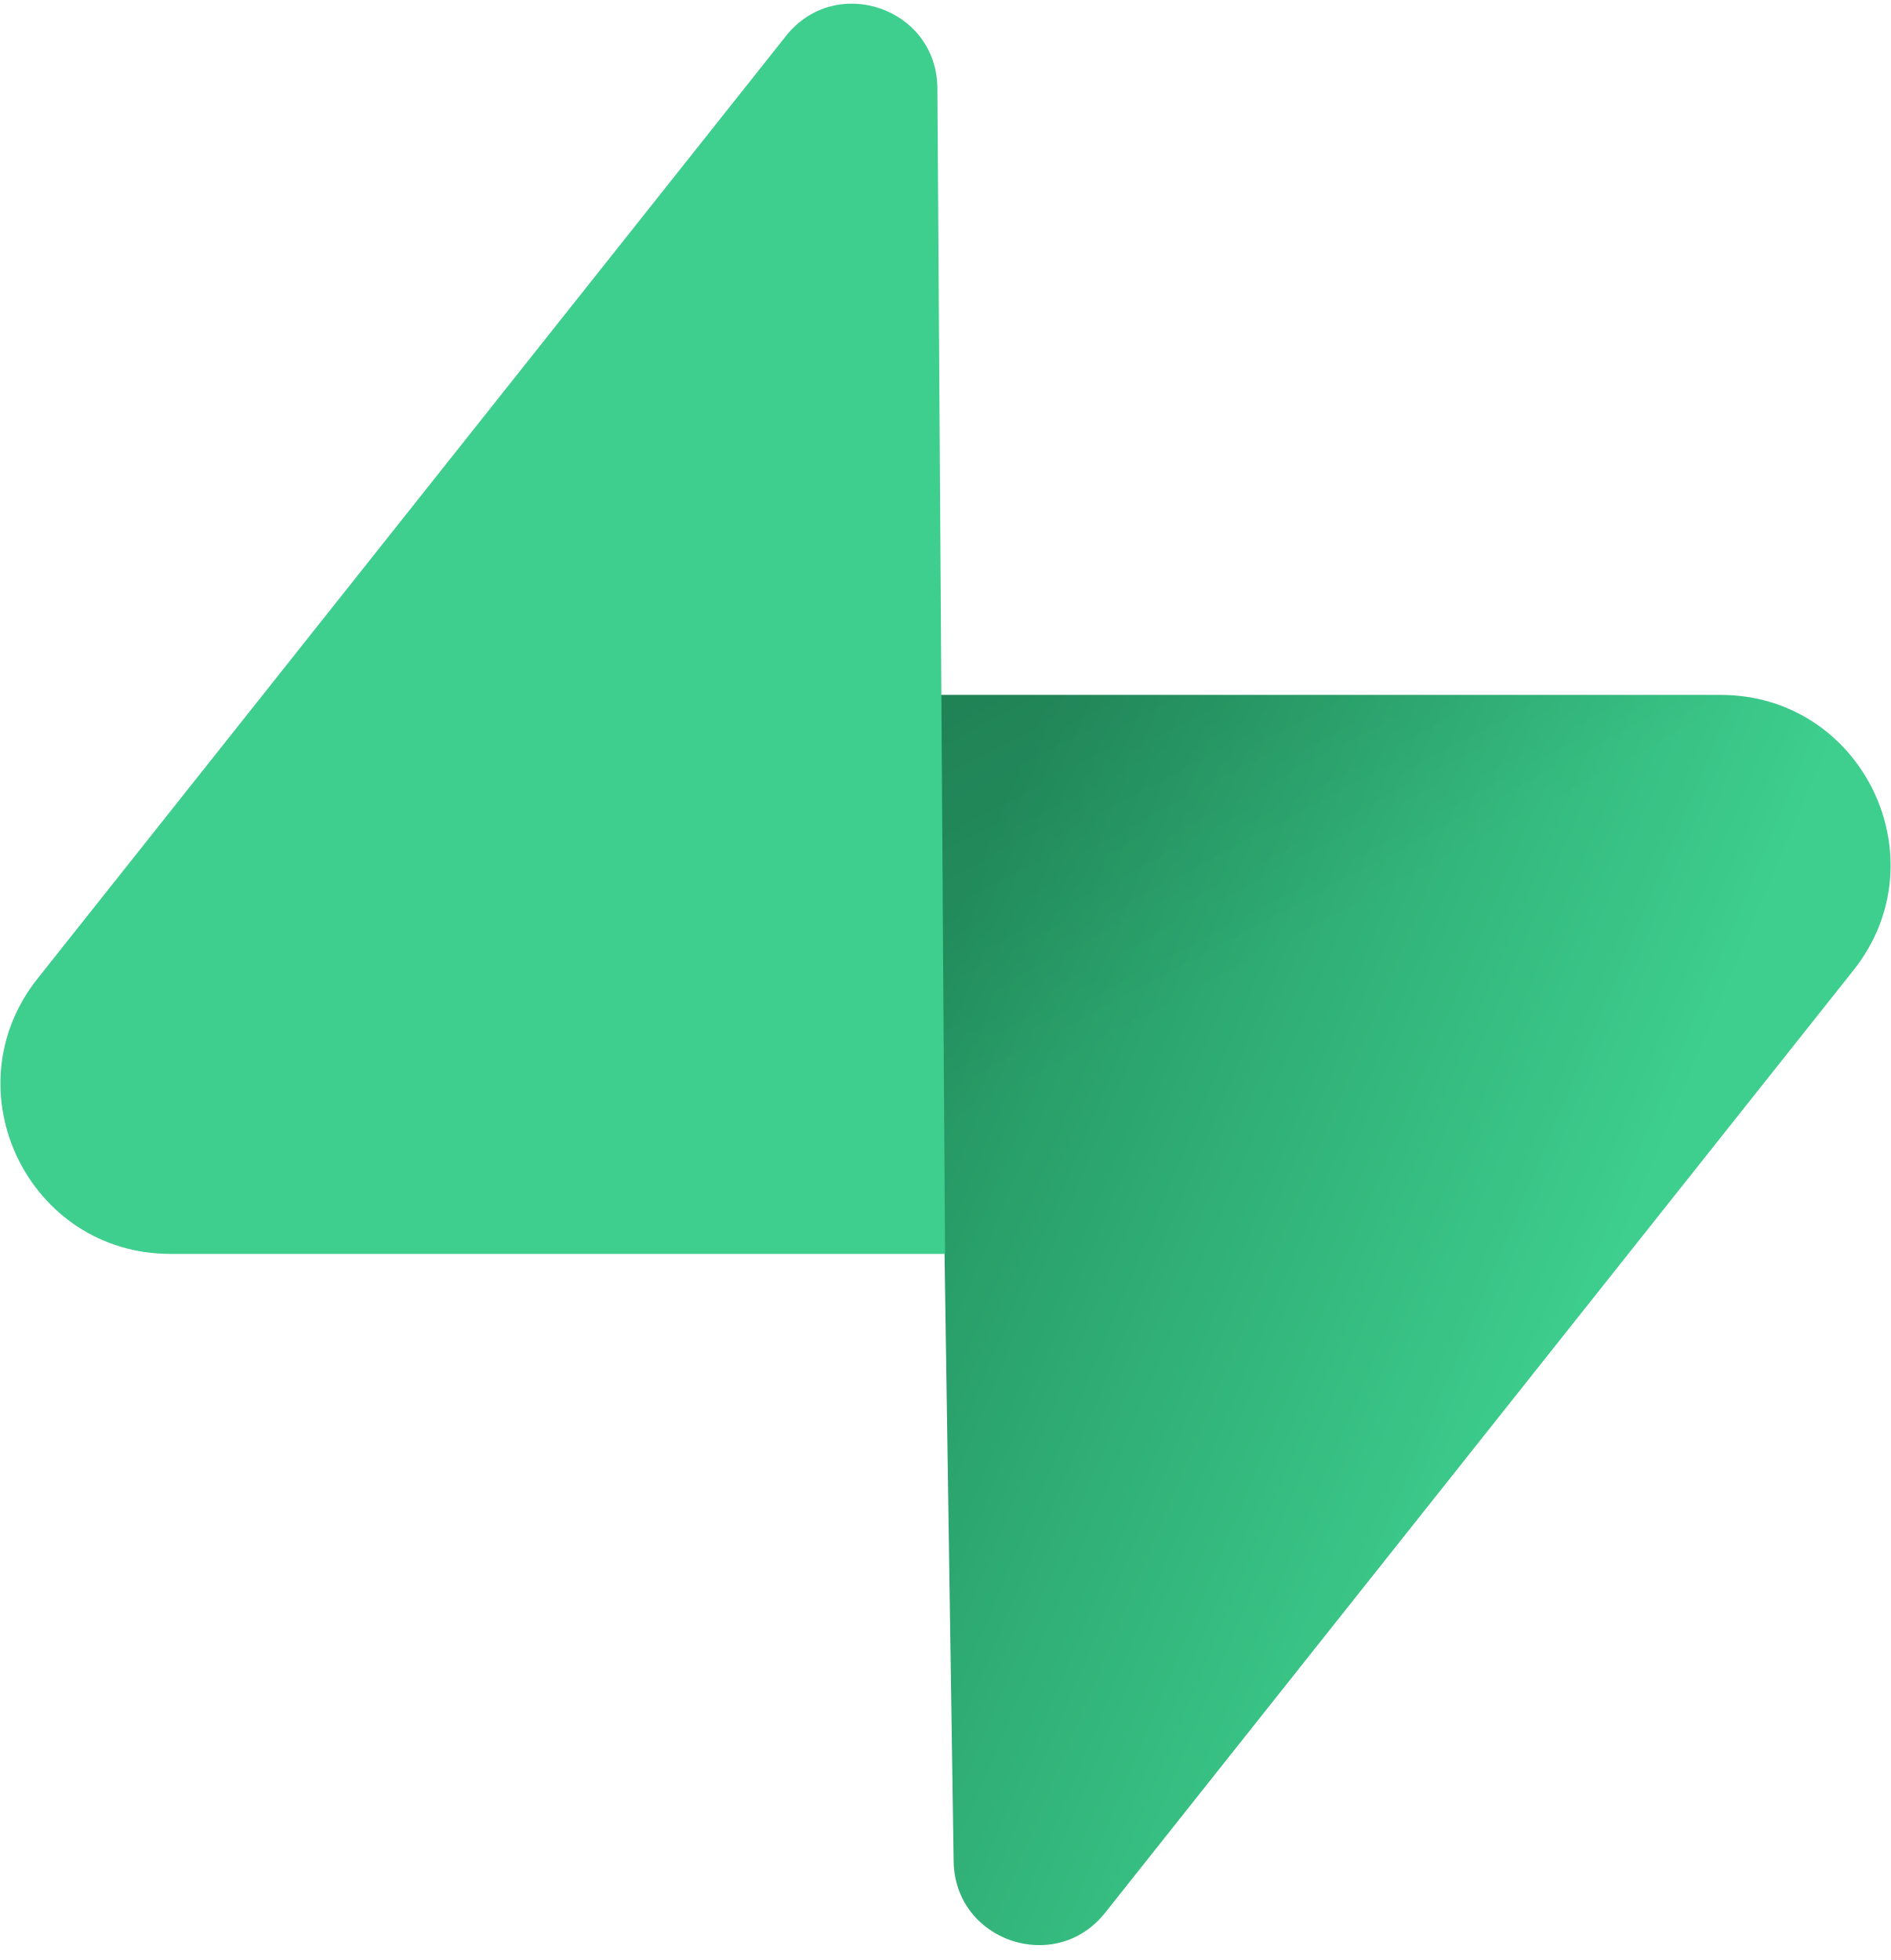
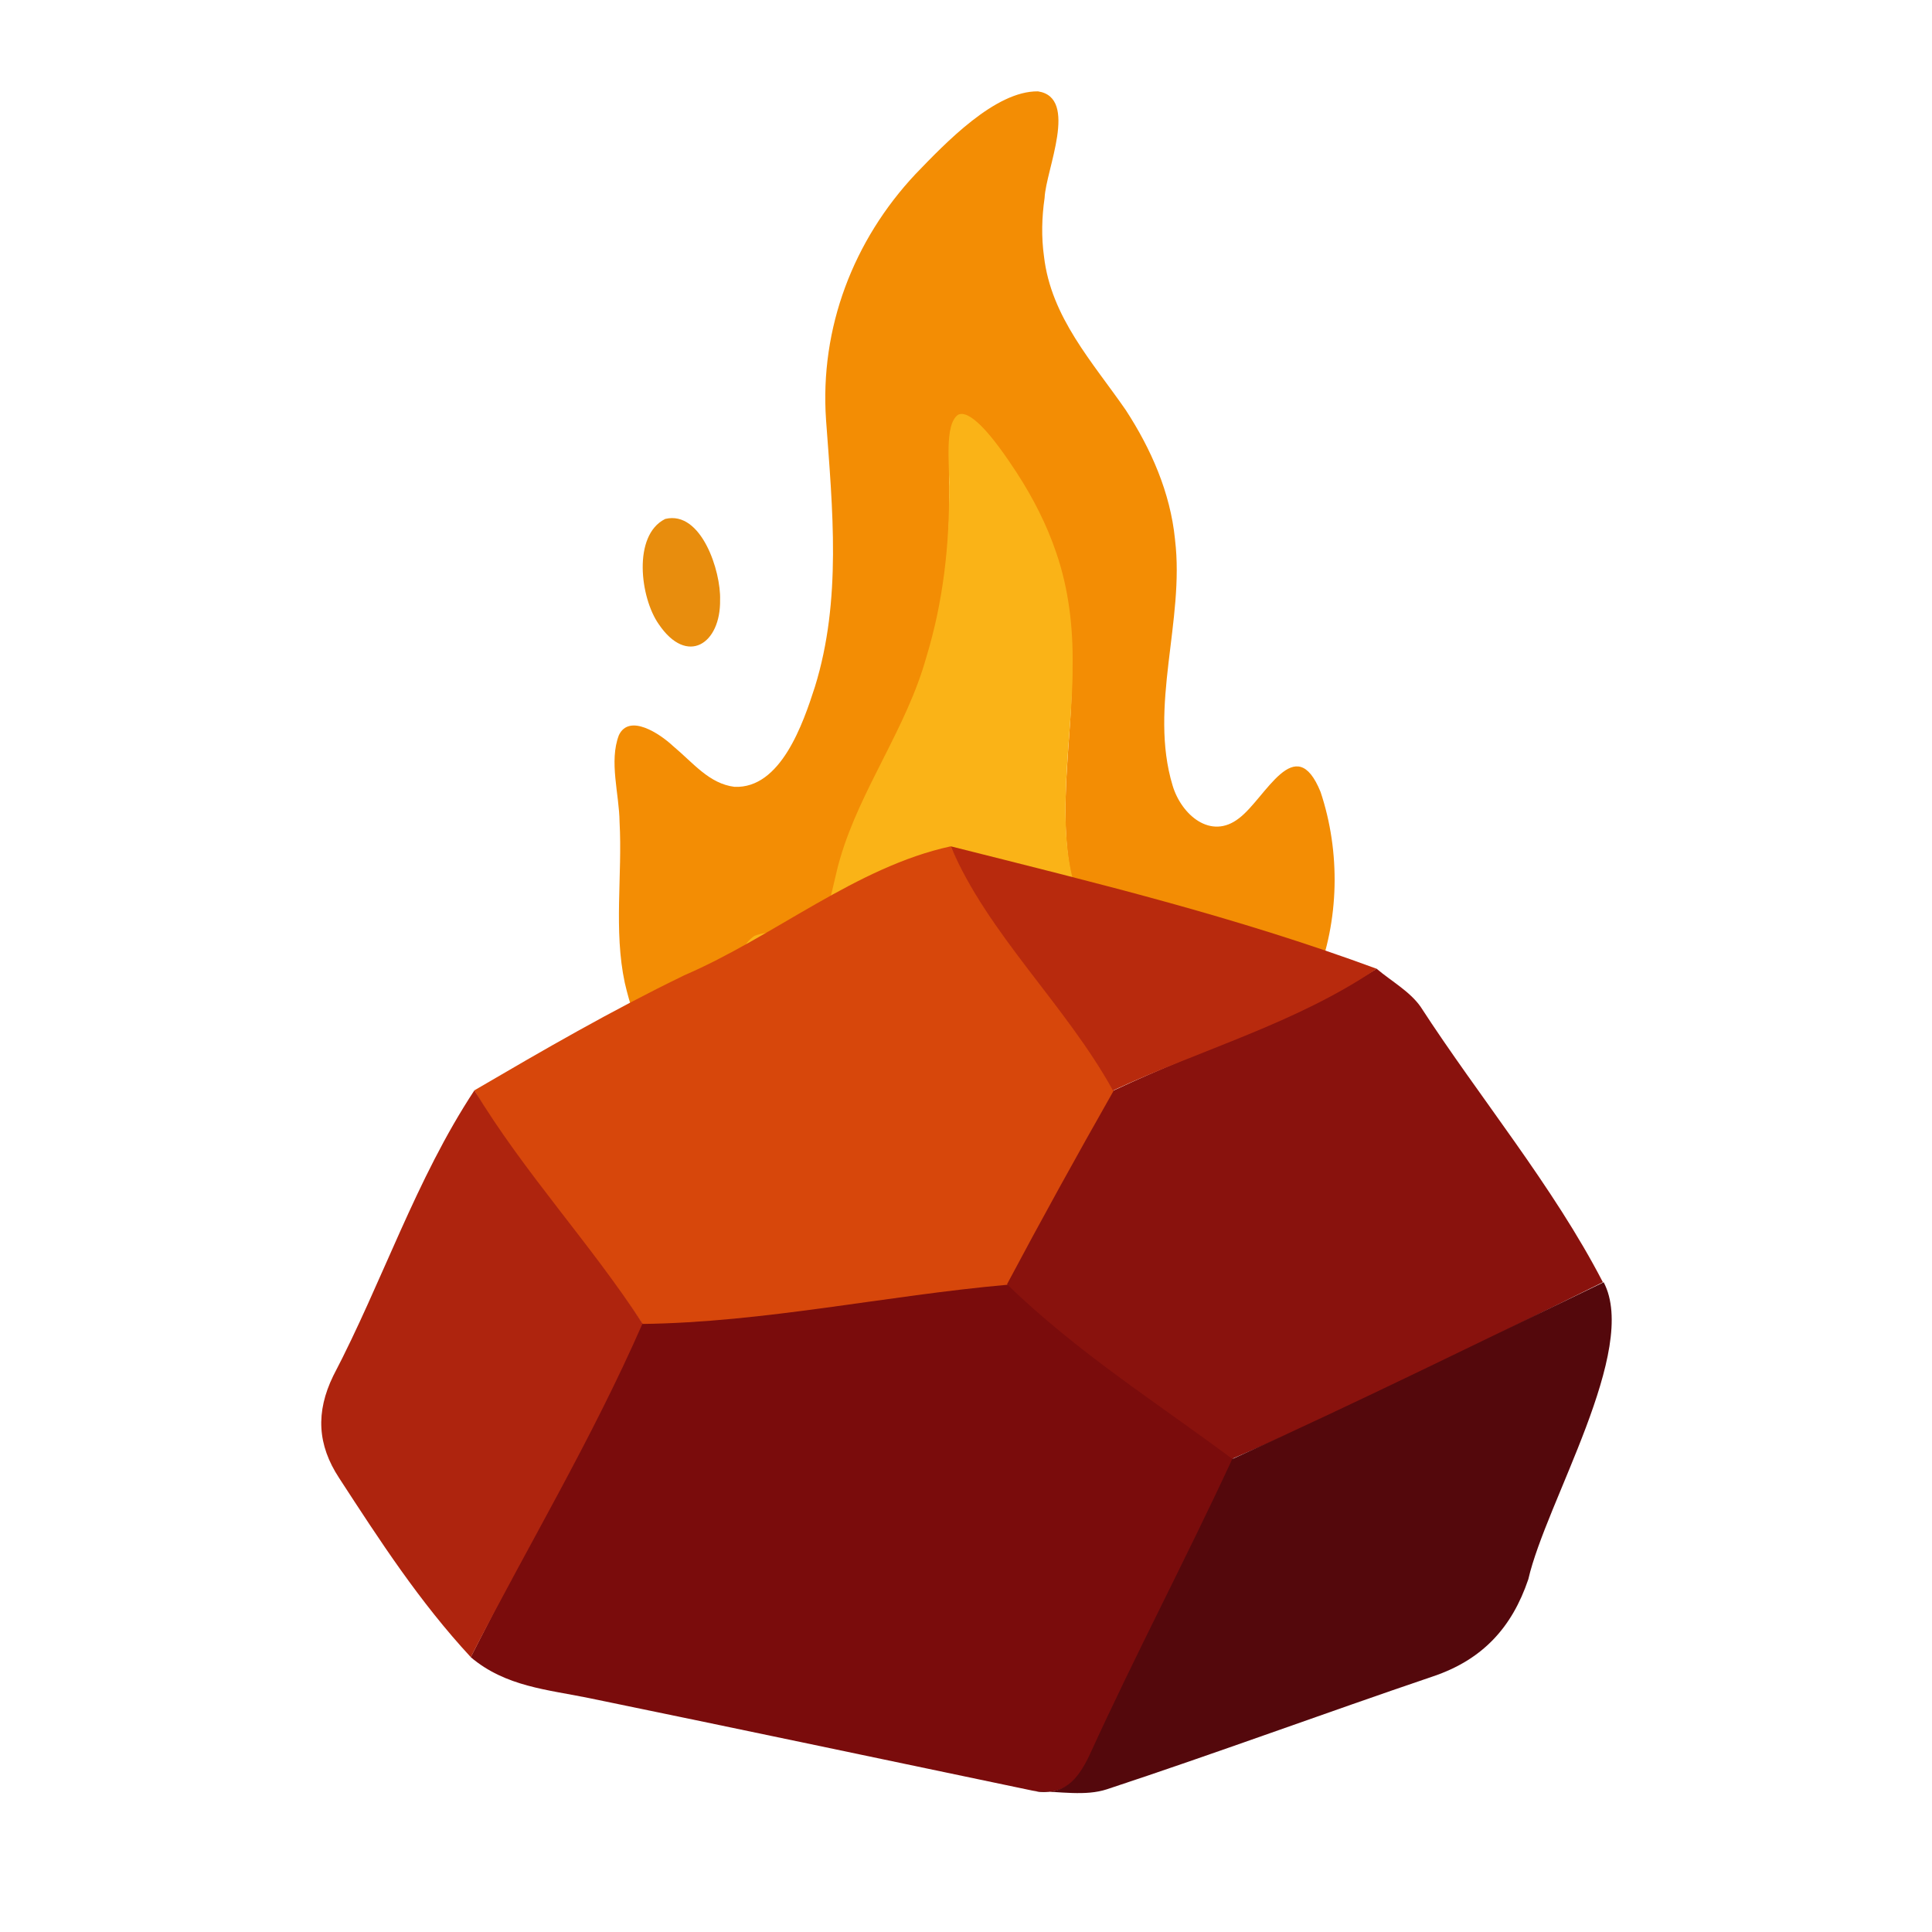
- <svg xmlns="http://www.w3.org/2000/svg" width="109" height="113" viewBox="0 0 109 113" fill="none">
-   <path d="M63.708 110.284C60.848 113.885 55.05 111.912 54.981 107.314L53.974 40.063L99.194 40.063C107.384 40.063 111.952 49.523 106.859 55.937L63.708 110.284Z" fill="url(#paint0_linear)" />
-   <path d="M63.708 110.284C60.848 113.885 55.05 111.912 54.981 107.314L53.974 40.063L99.194 40.063C107.384 40.063 111.952 49.523 106.859 55.937L63.708 110.284Z" fill="url(#paint1_linear)" fill-opacity="0.2" />
-   <path d="M45.317 2.071C48.176 -1.53 53.974 0.443 54.043 5.041L54.485 72.292H9.831C1.64 72.292 -2.928 62.832 2.166 56.417L45.317 2.071Z" fill="#3ECF8E" />
+ <svg xmlns="http://www.w3.org/2000/svg" id="_레이어_1" data-name="레이어_1" version="1.1" viewBox="0 0 512 512">
  <defs>
-     <linearGradient id="paint0_linear" x1="53.974" y1="54.974" x2="94.163" y2="71.829" gradientUnits="userSpaceOnUse">
-       <stop stop-color="#249361" />
-       <stop offset="1" stop-color="#3ECF8E" />
-     </linearGradient>
-     <linearGradient id="paint1_linear" x1="36.156" y1="30.578" x2="54.484" y2="65.081" gradientUnits="userSpaceOnUse">
-       <stop />
-       <stop offset="1" stop-opacity="0" />
-     </linearGradient>
+     <style>
+       .st0 {
+         fill: #fab317;
+       }
+ 
+       .st1 {
+         fill: #f38d04;
+       }
+ 
+       .st2 {
+         fill: #d7470b;
+       }
+ 
+       .st3 {
+         fill: #e88d0d;
+       }
+ 
+       .st4 {
+         fill: #54080c;
+       }
+ 
+       .st5 {
+         fill: #b82a0d;
+       }
+ 
+       .st6 {
+         fill: #cd871e;
+       }
+ 
+       .st7 {
+         fill: #ae240e;
+       }
+ 
+       .st8 {
+         fill: #89120d;
+       }
+ 
+       .st9 {
+         fill: #7a0c0c;
+       }
+     </style>
  </defs>
+   <path class="st6" d="M341.15,280.75c2.71-6.78,5.83-13.79,9.33-21-2.72,6.79-5.82,13.78-9.33,21Z" />
+   <g>
+     <path class="st1" d="M311.4,143.09c2.57,21.35-7,44.07-.65,65.08,2.31,7.75,10.13,14.56,17.62,8.66,7.04-5.32,14.9-23.45,21.6-6.94,5.31,15.93,4.97,34.06-1.24,49.64-2.81,6.81-6.47,14.15-13.51,17.23-5.24,2.28-10.66.3-12.56-5.35-2.61-6.55.96-15.14-1.35-21.71-3.07-6.65-14.45,1.49-21.32.2-25.27-3.78-15.89-49-16.05-67.12.4-11.06-.58-22.29-4.28-32.77-2.23-7.78-16.91-35.35-24.95-34.69-1.53.39-2.43,2.41-2.85,5.65-.34,2.62-.37,6.02-.35,9.57.14,9.08-.25,18.15-1.63,27.1-1.49,9.87-4.1,19.56-7.89,28.81-5.55,13.97-14.34,26.77-18.62,40.93-2.53,6.65-2.55,17.49-10.56,19.54-4.26.97-10.14-.11-13.36,2.94-3.7,3.82-3.28,9.98-2.4,14.98,1.26,6.05,3.92,13.13,3.04,17.79-.9,7.28-8.91,9.99-15.48,7.49-11.19-4.59-16.45-18.55-19.03-29.64-2.99-13.96-.61-28.57-1.39-42.65-.08-7.41-2.84-16.04-.18-23,2.75-5.79,10.82-.42,14.3,2.83,5.53,4.63,9.61,10,16.32,10.86,12.27.54,18.18-16.72,21.33-26.51,7.13-23,4.67-47.12,2.95-70.73-1.69-24.44,7.29-47.66,23.72-65.16,7.94-8.24,21.12-22.06,32.45-21.91,10.88,1.65,2.06,20.86,1.75,28.23-.75,5.15-.88,10.39-.16,15.53,1.88,16.14,12.86,27.96,21.67,40.7,6.71,10.3,11.8,21.87,13.04,34.19l.02.2Z" />
+     <path class="st3" d="M176.35,137.51c9.54-2.25,14.73,13.94,14.48,21.45.21,11.69-8.75,17.58-16.26,6.45-4.94-7.03-6.93-23.51,1.65-27.85l.14-.05Z" />
+     <path class="st0" d="M315.56,272.44c-4.56,2.97-10.63,1.79-15.71.52-8.68-2.28-17.42-4.81-26.23-7.1-6.53-1.65-13.35-2.82-20.03-1.93-8.45,1.03-16.04,5.22-23.72,9.41-12.51,7.37-26.26,13.99-32.39-3.74-2-6.59-3.88-17.42,2.48-21.59,8.85-3.42,15.88,4.82,19.72-8.76,1.13-3.82,1.85-8.07,3.02-11.95,5.37-18.24,17.56-34.41,22.75-53.02,4.49-14.67,6.23-29.96,6.06-45.3.22-5.39-1.34-16.43,2.37-19.05,1.43-.76,3.6.4,6.15,2.95,3.08,3.06,6.57,8.04,9.36,12.31,4.33,6.67,7.99,13.77,10.53,21.3,3.32,9.65,4.5,19.92,4.33,30.11.18,20.01-6.5,49.39,4.32,66.81,12.58,17.89,30.05-5.26,33.8,6.08,1.48,6.89-.66,18.7-6.66,22.88l-.12.08Z" />
+   </g>
+   <path class="st6" d="M338.39,284.57c.16-.67.66-1.47,1.5-2.41-.16.66-.66,1.47-1.5,2.41Z" />
+   <path class="st6" d="M334.12,289.71c-.64.33-1.2.33-2.17.27.42-.64,1.26-1.22,2.5-1.8.18.4-.03.8-.33,1.53Z" />
+   <g>
+     <path class="st9" d="M273.75,474.56c-39.23-8.2-78.44-16.49-117.7-24.56-10.82-2.23-22.05-2.99-31.3-10.83,15.44-30.28,30.47-58.72,45.5-88.76,32.44-1.69,64.38-7.54,96.83-10.29,18.5,17.9,39.72,30.95,60,46.69-12.25,26.25-25.89,51.85-37.99,78.19-3.37,7.21-7.22,11.09-15.34,9.56Z" />
+     <path class="st2" d="M181.2,258.52c23.95-10.26,45.7-28.81,70.75-34.23,10.88,23.39,31.84,41.23,43.32,64.86-9.52,17.4-18.87,34.36-28.23,51.32-32.32,2.87-64.41,9.97-96.77,10.39-14.14-21.24-32.02-39.47-44.55-61.91,18.45-10.78,36.05-20.99,55.49-30.42Z" />
+     <path class="st8" d="M376.68,266.79" />
+     <path class="st8" d="M266.86,340.36c9.16-17.23,18.44-34.01,28.31-51.39,23.82-11.19,47.66-18.74,69.65-32.24,3.93,3.32,8.78,5.99,11.64,10.05,15.49,23.91,35.17,47.58,48.32,73.02-33.02,16.26-64.76,32.47-98.24,46.79-20.34-15.11-41.36-28.45-59.67-46.24Z" />
+     <path class="st4" d="M326.56,386.66c33.38-15.1,65.21-30.84,98.43-46.85,9.44,17.94-15.26,58.2-19.97,78.71-4.34,12.86-12.19,21.31-25.17,25.71-28.89,9.8-57.52,20.38-86.48,29.94-5.72,1.89-12.48.59-19.25.5,7.58,1.27,11.39-2.61,14.74-9.82,12.01-26.33,25.54-51.93,37.7-78.19Z" />
+     <path class="st7" d="M125.72,288.94c13.25,21.92,30.68,40.49,44.56,61.81-13.68,31.18-29.88,57.97-45.52,88.41-13.64-14.74-23.97-30.68-34.9-47.49-5.73-8.74-6.25-17.41-1.54-27.07,13.09-25.01,21.81-52,37.41-75.66Z" />
+     <path class="st5" d="M364.82,256.74c-21.41,14.5-46.23,21.25-69.87,32.26-12.45-22.61-33.16-41.46-43-64.72,38.81,9.78,75.39,18.62,112.87,32.45Z" />
+     <path class="st4" d="M424.04,336.84" />
+   </g>
</svg>
